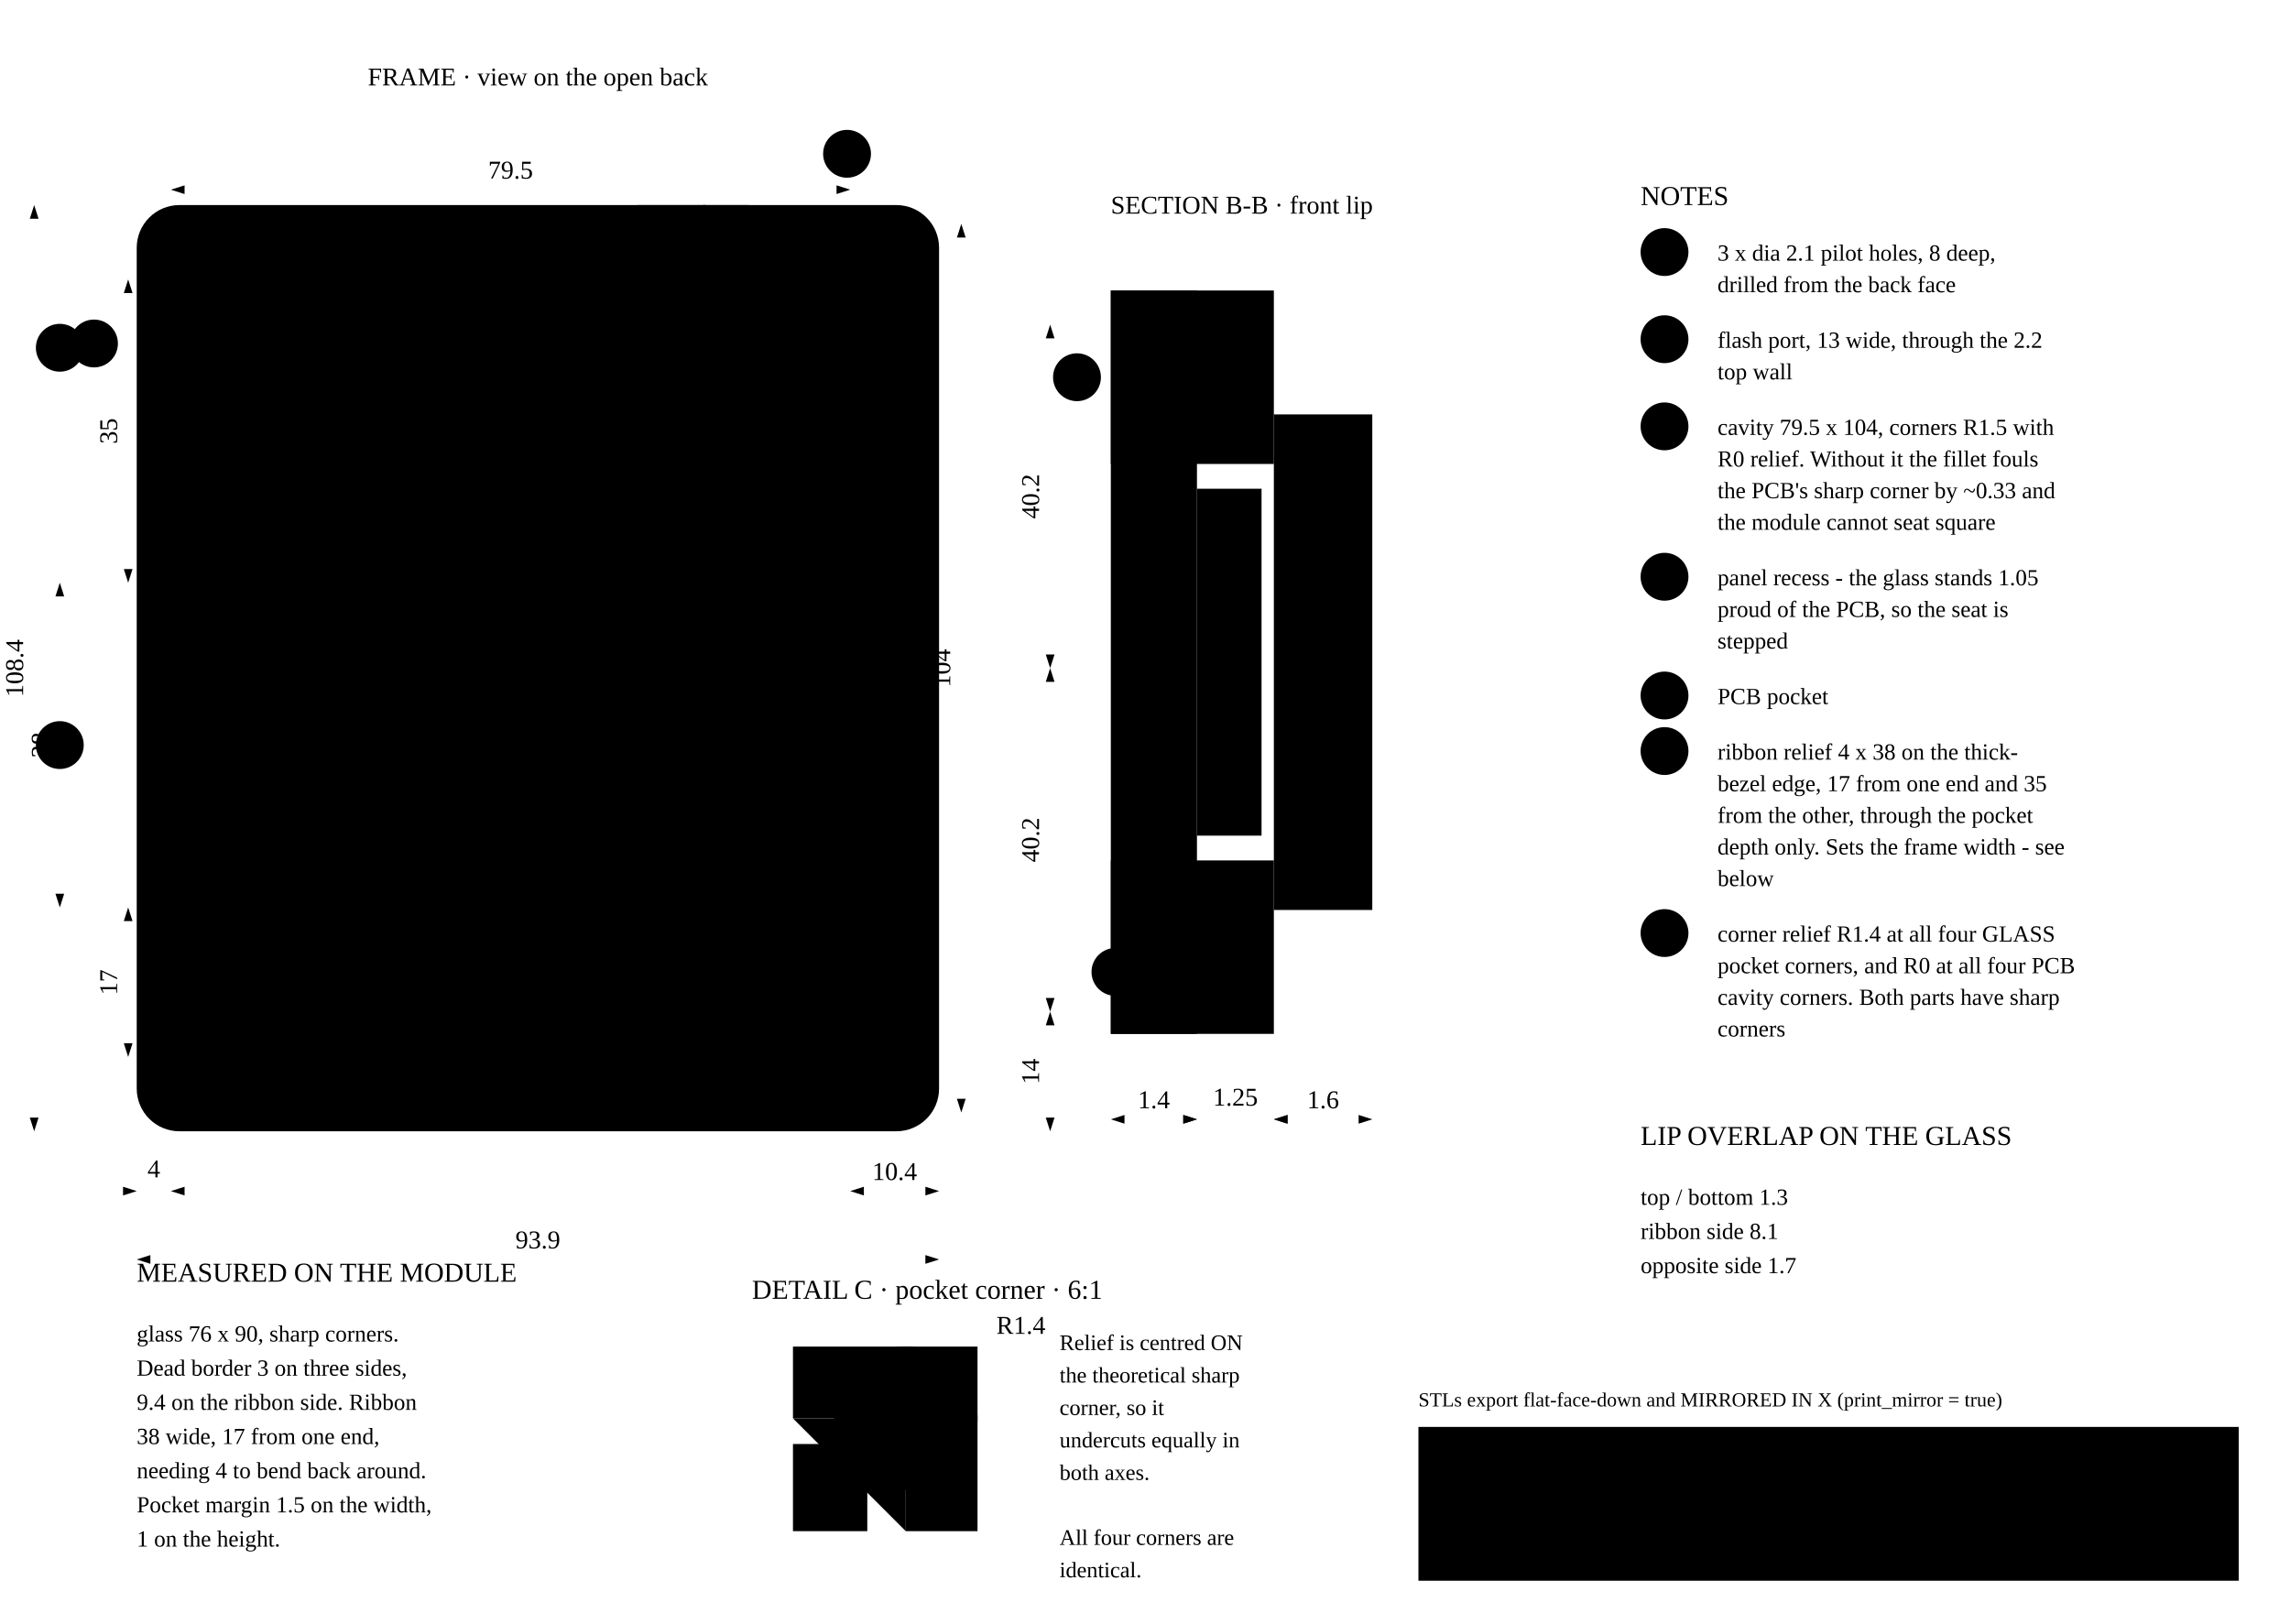
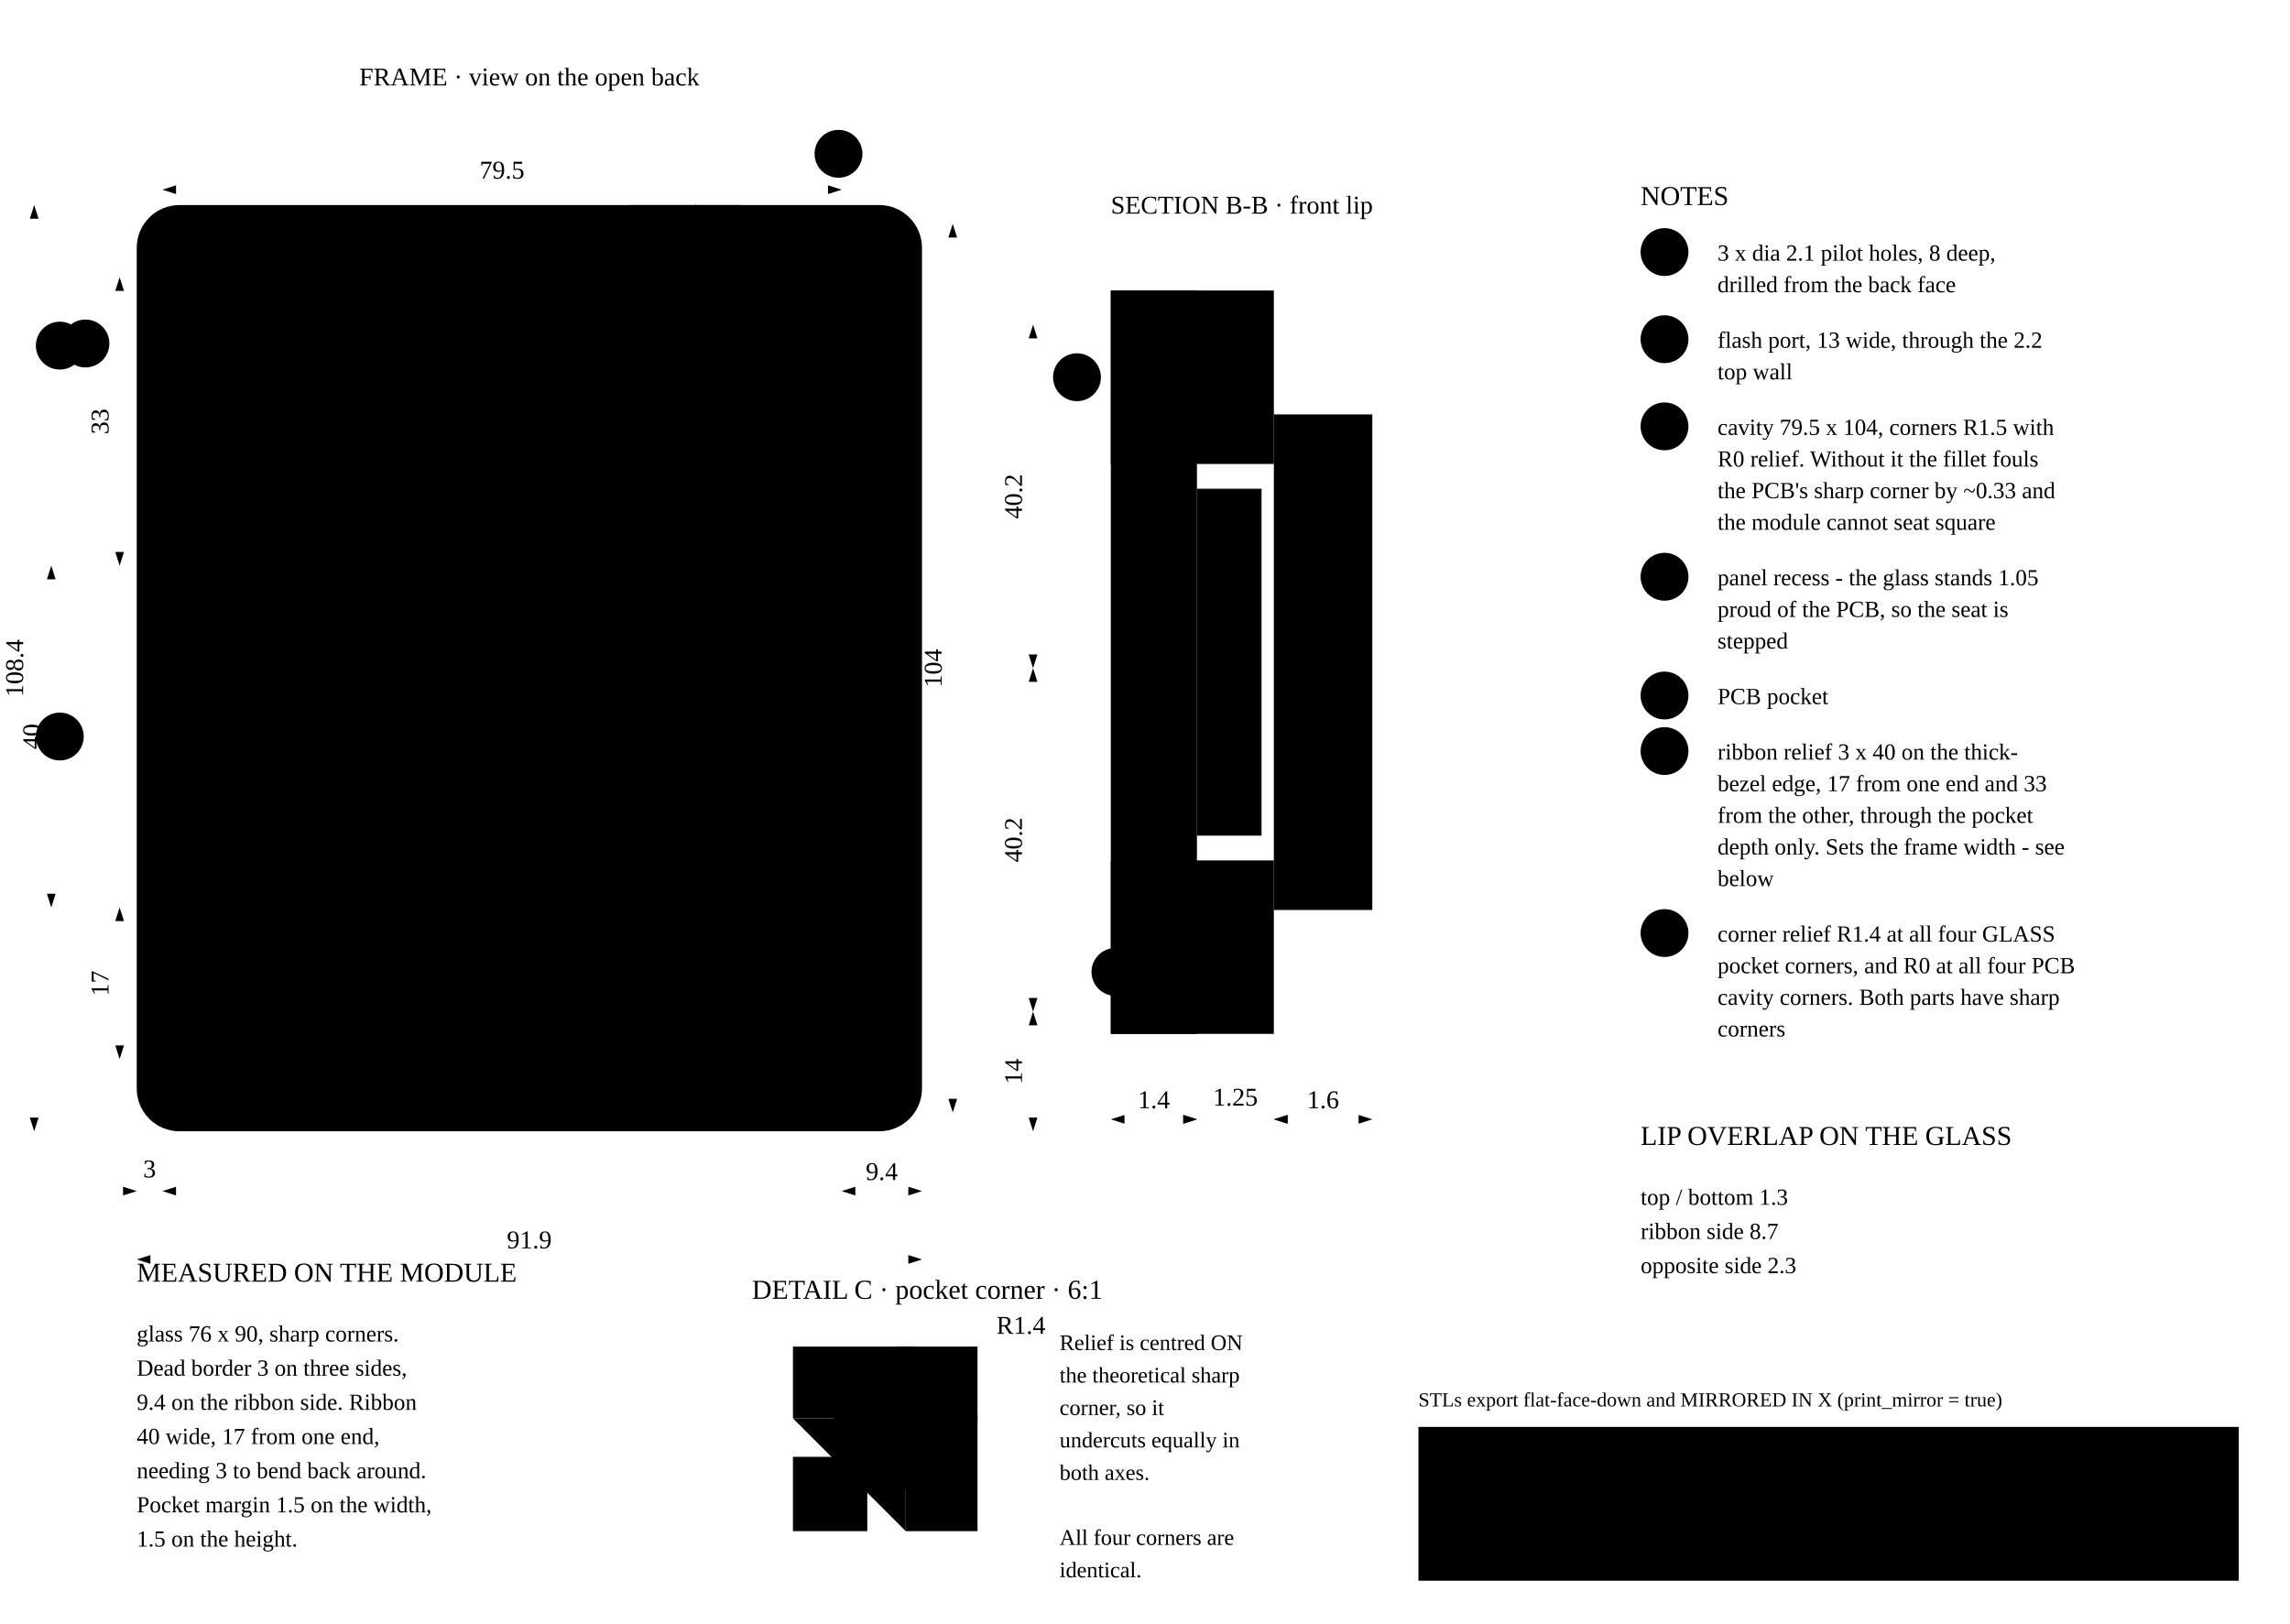
<svg xmlns="http://www.w3.org/2000/svg" class="dwg" width="1072" height="760" id="s4" viewBox="0 0 268 190" role="img">
-   <rect class="part" x="16.00" y="24.00" width="93.90" height="108.40" rx="5.00" />
-   <rect class="cut" x="29.85" y="34.50" width="66.20" height="87.40" rx="3.00" />
-   <rect class="hid" x="20.00" y="26.20" width="79.50" height="104.00" rx="1.50" />
-   <circle class="hid" cx="20.00" cy="130.20" r="0.00" />
-   <circle class="hid" cx="20.00" cy="26.20" r="0.00" />
-   <circle class="hid" cx="99.50" cy="130.20" r="0.00" />
-   <circle class="hid" cx="99.50" cy="26.20" r="0.00" />
-   <rect class="hid" x="21.00" y="32.70" width="77.50" height="91.00" rx="0.50" />
-   <circle class="hid" cx="21.00" cy="123.70" r="1.40" />
-   <circle class="hid" cx="21.00" cy="32.70" r="1.40" />
-   <circle class="hid" cx="98.50" cy="123.70" r="1.40" />
-   <circle class="hid" cx="98.50" cy="32.70" r="1.40" />
-   <rect class="cut" x="17.00" y="68.20" width="4.00" height="38.00" rx="0.00" />
-   <line class="ext" x1="21.00" y1="123.70" x2="13.80" y2="123.70" />
-   <line class="ext" x1="21.00" y1="106.20" x2="13.80" y2="106.20" />
-   <line class="dim" x1="15.00" y1="123.70" x2="15.00" y2="106.20" />
-   <path class="arrow" d="M15.00,123.70 L14.49,122.10 L15.51,122.10 Z" />
-   <path class="arrow" d="M15.00,106.20 L15.51,107.80 L14.49,107.80 Z" />
-   <text class="dimtxt" x="13.70" y="114.95" text-anchor="middle" font-size="3.0" transform="rotate(-90 13.70 114.95)">17</text>
-   <line class="ext" x1="17.00" y1="68.20" x2="5.80" y2="68.20" />
-   <line class="ext" x1="17.00" y1="106.20" x2="5.80" y2="106.20" />
-   <line class="dim" x1="7.00" y1="68.20" x2="7.00" y2="106.20" />
-   <path class="arrow" d="M7.00,68.20 L7.51,69.80 L6.49,69.80 Z" />
-   <path class="arrow" d="M7.00,106.20 L6.49,104.60 L7.51,104.60 Z" />
-   <text class="dimtxt" x="5.70" y="87.20" text-anchor="middle" font-size="3.0" transform="rotate(-90 5.70 87.20)">38</text>
-   <line class="ext" x1="21.00" y1="32.70" x2="13.80" y2="32.70" />
-   <line class="ext" x1="21.00" y1="68.20" x2="13.80" y2="68.20" />
-   <line class="dim" x1="15.00" y1="32.70" x2="15.00" y2="68.20" />
-   <path class="arrow" d="M15.00,32.70 L15.51,34.30 L14.49,34.30 Z" />
-   <path class="arrow" d="M15.00,68.20 L14.49,66.60 L15.51,66.60 Z" />
-   <text class="dimtxt" x="13.70" y="50.45" text-anchor="middle" font-size="3.0" transform="rotate(-90 13.70 50.45)">35</text>
-   <circle class="cut" cx="104.70" cy="118.40" r="1.05" />
-   <circle class="cut" cx="104.70" cy="78.20" r="1.05" />
-   <circle class="cut" cx="104.70" cy="38.00" r="1.05" />
-   <rect class="cut" x="74.63" y="24.00" width="13.00" height="2.20" rx="0.00" />
-   <text class="vlabel" x="62.95" y="10.00" text-anchor="middle" font-size="3.0">FRAME  ·  view on the open back</text>
+   <rect class="part" x="16.00" y="24.00" width="91.90" height="108.40" rx="5.00" />
+   <rect class="cut" x="29.45" y="34.50" width="65.00" height="87.40" rx="3.00" />
+   <rect class="hid" x="19.00" y="26.20" width="79.50" height="104.00" rx="1.50" />
+   <circle class="hid" cx="19.00" cy="130.20" r="0.00" />
+   <circle class="hid" cx="19.00" cy="26.20" r="0.00" />
+   <circle class="hid" cx="98.50" cy="130.20" r="0.00" />
+   <circle class="hid" cx="98.50" cy="26.20" r="0.00" />
+   <rect class="hid" x="20.00" y="32.45" width="77.50" height="91.50" rx="0.50" />
+   <circle class="hid" cx="20.00" cy="123.95" r="1.40" />
+   <circle class="hid" cx="20.00" cy="32.45" r="1.40" />
+   <circle class="hid" cx="97.50" cy="123.95" r="1.40" />
+   <circle class="hid" cx="97.50" cy="32.45" r="1.40" />
+   <rect class="cut" x="17.00" y="66.20" width="3.00" height="40.00" rx="0.00" />
+   <line class="ext" x1="20.00" y1="123.95" x2="12.80" y2="123.95" />
+   <line class="ext" x1="20.00" y1="106.20" x2="12.80" y2="106.20" />
+   <line class="dim" x1="14.00" y1="123.95" x2="14.00" y2="106.20" />
+   <path class="arrow" d="M14.00,123.95 L13.49,122.35 L14.51,122.35 Z" />
+   <path class="arrow" d="M14.00,106.20 L14.51,107.80 L13.49,107.80 Z" />
+   <text class="dimtxt" x="12.70" y="115.08" text-anchor="middle" font-size="3.0" transform="rotate(-90 12.70 115.08)">17</text>
+   <line class="ext" x1="17.00" y1="66.20" x2="4.80" y2="66.20" />
+   <line class="ext" x1="17.00" y1="106.20" x2="4.80" y2="106.20" />
+   <line class="dim" x1="6.00" y1="66.20" x2="6.00" y2="106.20" />
+   <path class="arrow" d="M6.00,66.20 L6.51,67.80 L5.49,67.80 Z" />
+   <path class="arrow" d="M6.00,106.20 L5.49,104.60 L6.51,104.60 Z" />
+   <text class="dimtxt" x="4.70" y="86.20" text-anchor="middle" font-size="3.0" transform="rotate(-90 4.70 86.20)">40</text>
+   <line class="ext" x1="20.00" y1="32.45" x2="12.80" y2="32.45" />
+   <line class="ext" x1="20.00" y1="66.20" x2="12.80" y2="66.20" />
+   <line class="dim" x1="14.00" y1="32.45" x2="14.00" y2="66.20" />
+   <path class="arrow" d="M14.00,32.45 L14.51,34.05 L13.49,34.05 Z" />
+   <path class="arrow" d="M14.00,66.20 L13.49,64.60 L14.51,64.60 Z" />
+   <text class="dimtxt" x="12.70" y="49.33" text-anchor="middle" font-size="3.0" transform="rotate(-90 12.70 49.33)">33</text>
+   <circle class="cut" cx="103.20" cy="118.40" r="1.05" />
+   <circle class="cut" cx="103.20" cy="78.20" r="1.05" />
+   <circle class="cut" cx="103.20" cy="38.00" r="1.05" />
+   <rect class="cut" x="73.63" y="24.00" width="13.00" height="2.20" rx="0.00" />
+   <text class="vlabel" x="61.95" y="10.00" text-anchor="middle" font-size="3.0">FRAME  ·  view on the open back</text>
  <line class="ext" x1="16.00" y1="132.40" x2="16.00" y2="148.60" />
-   <line class="ext" x1="109.90" y1="132.40" x2="109.90" y2="148.60" />
-   <line class="dim" x1="16.00" y1="147.40" x2="109.90" y2="147.40" />
+   <line class="ext" x1="107.90" y1="132.40" x2="107.90" y2="148.60" />
+   <line class="dim" x1="16.00" y1="147.40" x2="107.90" y2="147.40" />
  <path class="arrow" d="M16.00,147.40 L17.60,146.89 L17.60,147.91 Z" />
-   <path class="arrow" d="M109.90,147.40 L108.30,147.91 L108.30,146.89 Z" />
-   <text class="dimtxt" x="62.95" y="146.10" text-anchor="middle" font-size="3.0">93.9</text>
+   <path class="arrow" d="M107.90,147.40 L106.30,147.91 L106.30,146.89 Z" />
+   <text class="dimtxt" x="61.95" y="146.10" text-anchor="middle" font-size="3.0">91.9</text>
  <line class="ext" x1="16.00" y1="24.00" x2="2.80" y2="24.00" />
  <line class="ext" x1="16.00" y1="132.40" x2="2.80" y2="132.40" />
  <line class="dim" x1="4.00" y1="24.00" x2="4.00" y2="132.40" />
  <path class="arrow" d="M4.00,24.00 L4.51,25.60 L3.49,25.60 Z" />
  <path class="arrow" d="M4.00,132.40 L3.49,130.80 L4.51,130.80 Z" />
  <text class="dimtxt" x="2.70" y="78.20" text-anchor="middle" font-size="3.0" transform="rotate(-90 2.70 78.20)">108.4</text>
-   <line class="ext" x1="20.00" y1="26.20" x2="20.00" y2="21.00" />
-   <line class="ext" x1="99.50" y1="26.20" x2="99.50" y2="21.00" />
-   <line class="dim" x1="20.00" y1="22.20" x2="99.50" y2="22.20" />
-   <path class="arrow" d="M20.00,22.20 L21.60,21.69 L21.60,22.71 Z" />
-   <path class="arrow" d="M99.50,22.20 L97.90,22.71 L97.90,21.69 Z" />
-   <text class="dimtxt" x="59.75" y="20.90" text-anchor="middle" font-size="3.0">79.5</text>
-   <line class="ext" x1="99.50" y1="26.20" x2="113.70" y2="26.20" />
-   <line class="ext" x1="99.50" y1="130.20" x2="113.70" y2="130.20" />
-   <line class="dim" x1="112.50" y1="26.20" x2="112.50" y2="130.20" />
-   <path class="arrow" d="M112.50,26.20 L113.01,27.80 L111.99,27.80 Z" />
-   <path class="arrow" d="M112.50,130.20 L111.99,128.60 L113.01,128.60 Z" />
-   <text class="dimtxt" x="111.20" y="78.20" text-anchor="middle" font-size="3.0" transform="rotate(-90 111.20 78.20)">104</text>
+   <line class="ext" x1="19.00" y1="26.20" x2="19.00" y2="21.00" />
+   <line class="ext" x1="98.50" y1="26.20" x2="98.50" y2="21.00" />
+   <line class="dim" x1="19.00" y1="22.20" x2="98.50" y2="22.20" />
+   <path class="arrow" d="M19.00,22.20 L20.60,21.69 L20.60,22.71 Z" />
+   <path class="arrow" d="M98.50,22.20 L96.90,22.71 L96.90,21.69 Z" />
+   <text class="dimtxt" x="58.75" y="20.90" text-anchor="middle" font-size="3.0">79.5</text>
+   <line class="ext" x1="98.50" y1="26.20" x2="112.70" y2="26.20" />
+   <line class="ext" x1="98.50" y1="130.20" x2="112.70" y2="130.20" />
+   <line class="dim" x1="111.50" y1="26.20" x2="111.50" y2="130.20" />
+   <path class="arrow" d="M111.50,26.20 L112.01,27.80 L110.99,27.80 Z" />
+   <path class="arrow" d="M111.50,130.20 L110.99,128.60 L112.01,128.60 Z" />
+   <text class="dimtxt" x="110.20" y="78.20" text-anchor="middle" font-size="3.0" transform="rotate(-90 110.20 78.20)">104</text>
  <line class="ext" x1="16.00" y1="130.20" x2="16.00" y2="140.60" />
-   <line class="ext" x1="20.00" y1="130.20" x2="20.00" y2="140.60" />
-   <line class="dim" x1="16.00" y1="139.40" x2="20.00" y2="139.40" />
+   <line class="ext" x1="19.00" y1="130.20" x2="19.00" y2="140.60" />
+   <line class="dim" x1="16.00" y1="139.40" x2="19.00" y2="139.40" />
  <line class="dim" x1="12.00" y1="139.40" x2="16.00" y2="139.40" />
-   <line class="dim" x1="20.00" y1="139.40" x2="24.00" y2="139.40" />
+   <line class="dim" x1="19.00" y1="139.40" x2="23.00" y2="139.40" />
  <path class="arrow" d="M16.00,139.40 L14.40,139.91 L14.40,138.89 Z" />
-   <path class="arrow" d="M20.00,139.40 L21.60,138.89 L21.60,139.91 Z" />
-   <text class="dimtxt" x="18.00" y="137.80" text-anchor="middle" font-size="3.0">4</text>
-   <line class="ext" x1="99.50" y1="130.20" x2="99.50" y2="140.60" />
-   <line class="ext" x1="109.90" y1="130.20" x2="109.90" y2="140.60" />
-   <line class="dim" x1="99.50" y1="139.40" x2="109.90" y2="139.40" />
-   <path class="arrow" d="M99.50,139.40 L101.10,138.89 L101.10,139.91 Z" />
-   <path class="arrow" d="M109.90,139.40 L108.30,139.91 L108.30,138.89 Z" />
-   <text class="dimtxt" x="104.70" y="138.10" text-anchor="middle" font-size="3.0">10.4</text>
-   <line class="ext" x1="104.70" y1="38.00" x2="124.10" y2="38.00" />
-   <line class="ext" x1="104.70" y1="78.20" x2="124.10" y2="78.20" />
-   <line class="dim" x1="122.90" y1="38.00" x2="122.90" y2="78.20" />
-   <path class="arrow" d="M122.90,38.00 L123.41,39.60 L122.39,39.60 Z" />
-   <path class="arrow" d="M122.90,78.20 L122.39,76.60 L123.41,76.60 Z" />
-   <text class="dimtxt" x="121.60" y="58.10" text-anchor="middle" font-size="3.0" transform="rotate(-90 121.60 58.10)">40.2</text>
-   <line class="ext" x1="104.70" y1="78.20" x2="124.10" y2="78.20" />
-   <line class="ext" x1="104.70" y1="118.40" x2="124.10" y2="118.40" />
-   <line class="dim" x1="122.90" y1="78.20" x2="122.90" y2="118.40" />
-   <path class="arrow" d="M122.90,78.20 L123.41,79.80 L122.39,79.80 Z" />
-   <path class="arrow" d="M122.90,118.40 L122.39,116.80 L123.41,116.80 Z" />
-   <text class="dimtxt" x="121.60" y="98.30" text-anchor="middle" font-size="3.0" transform="rotate(-90 121.60 98.30)">40.2</text>
-   <line class="ext" x1="104.70" y1="118.40" x2="124.10" y2="118.40" />
-   <line class="ext" x1="104.70" y1="132.40" x2="124.10" y2="132.40" />
-   <line class="dim" x1="122.90" y1="118.40" x2="122.90" y2="132.40" />
-   <path class="arrow" d="M122.90,118.40 L123.41,120.00 L122.39,120.00 Z" />
-   <path class="arrow" d="M122.90,132.40 L122.39,130.80 L123.41,130.80 Z" />
-   <text class="dimtxt" x="121.60" y="125.40" text-anchor="middle" font-size="3.0" transform="rotate(-90 121.60 125.40)">14</text>
-   <line class="dim" x1="104.70" y1="38.00" x2="95.70" y2="31.00" />
-   <path class="arrow" d="M104.70,38.00 L103.12,37.42 L103.75,36.61 Z" />
-   <circle class="balloon" cx="95.70" cy="31.00" r="2.80" />
-   <text class="baltxt" x="95.70" y="32.15" text-anchor="middle" font-size="3.1">1</text>
-   <line class="dim" x1="81.13" y1="25.00" x2="99.13" y2="18.00" />
-   <path class="arrow" d="M81.13,25.00 L82.44,23.94 L82.81,24.90 Z" />
-   <circle class="balloon" cx="99.13" cy="18.00" r="2.80" />
-   <text class="baltxt" x="99.13" y="19.15" text-anchor="middle" font-size="3.1">2</text>
-   <line class="dim" x1="18.90" y1="48.20" x2="11.00" y2="40.20" />
-   <path class="arrow" d="M18.90,48.20 L17.41,47.42 L18.14,46.70 Z" />
-   <circle class="balloon" cx="11.00" cy="40.20" r="2.80" />
-   <text class="baltxt" x="11.00" y="41.35" text-anchor="middle" font-size="3.1">3</text>
+   <path class="arrow" d="M19.00,139.40 L20.60,138.89 L20.60,139.91 Z" />
+   <text class="dimtxt" x="17.50" y="137.80" text-anchor="middle" font-size="3.0">3</text>
+   <line class="ext" x1="98.50" y1="130.20" x2="98.50" y2="140.60" />
+   <line class="ext" x1="107.90" y1="130.20" x2="107.90" y2="140.60" />
+   <line class="dim" x1="98.50" y1="139.40" x2="107.90" y2="139.40" />
+   <path class="arrow" d="M98.50,139.40 L100.10,138.89 L100.10,139.91 Z" />
+   <path class="arrow" d="M107.90,139.40 L106.30,139.91 L106.30,138.89 Z" />
+   <text class="dimtxt" x="103.20" y="138.10" text-anchor="middle" font-size="3.0">9.4</text>
+   <line class="ext" x1="103.20" y1="38.00" x2="122.10" y2="38.00" />
+   <line class="ext" x1="103.20" y1="78.20" x2="122.10" y2="78.20" />
+   <line class="dim" x1="120.90" y1="38.00" x2="120.90" y2="78.20" />
+   <path class="arrow" d="M120.90,38.00 L121.41,39.60 L120.39,39.60 Z" />
+   <path class="arrow" d="M120.90,78.20 L120.39,76.60 L121.41,76.60 Z" />
+   <text class="dimtxt" x="119.60" y="58.10" text-anchor="middle" font-size="3.0" transform="rotate(-90 119.60 58.10)">40.2</text>
+   <line class="ext" x1="103.20" y1="78.20" x2="122.10" y2="78.20" />
+   <line class="ext" x1="103.20" y1="118.40" x2="122.10" y2="118.40" />
+   <line class="dim" x1="120.90" y1="78.20" x2="120.90" y2="118.40" />
+   <path class="arrow" d="M120.90,78.20 L121.41,79.80 L120.39,79.80 Z" />
+   <path class="arrow" d="M120.90,118.40 L120.39,116.80 L121.41,116.80 Z" />
+   <text class="dimtxt" x="119.60" y="98.30" text-anchor="middle" font-size="3.0" transform="rotate(-90 119.60 98.30)">40.2</text>
+   <line class="ext" x1="103.20" y1="118.40" x2="122.10" y2="118.40" />
+   <line class="ext" x1="103.20" y1="132.40" x2="122.10" y2="132.40" />
+   <line class="dim" x1="120.90" y1="118.40" x2="120.90" y2="132.40" />
+   <path class="arrow" d="M120.90,118.40 L121.41,120.00 L120.39,120.00 Z" />
+   <path class="arrow" d="M120.90,132.40 L120.39,130.80 L121.41,130.80 Z" />
+   <text class="dimtxt" x="119.60" y="125.40" text-anchor="middle" font-size="3.0" transform="rotate(-90 119.60 125.40)">14</text>
+   <line class="dim" x1="103.20" y1="38.00" x2="94.20" y2="31.00" />
+   <path class="arrow" d="M103.20,38.00 L101.62,37.42 L102.25,36.61 Z" />
+   <circle class="balloon" cx="94.20" cy="31.00" r="2.80" />
+   <text class="baltxt" x="94.20" y="32.15" text-anchor="middle" font-size="3.1">1</text>
+   <line class="dim" x1="80.13" y1="25.00" x2="98.13" y2="18.00" />
+   <path class="arrow" d="M80.13,25.00 L81.44,23.94 L81.81,24.90 Z" />
+   <circle class="balloon" cx="98.13" cy="18.00" r="2.80" />
+   <text class="baltxt" x="98.13" y="19.15" text-anchor="middle" font-size="3.1">2</text>
+   <line class="dim" x1="17.90" y1="48.20" x2="10.00" y2="40.20" />
+   <path class="arrow" d="M17.90,48.20 L16.41,47.42 L17.14,46.70 Z" />
+   <circle class="balloon" cx="10.00" cy="40.20" r="2.80" />
+   <text class="baltxt" x="10.00" y="41.35" text-anchor="middle" font-size="3.1">3</text>
  <rect class="part" x="130.00" y="34.00" width="10.08" height="87.00" rx="0.00" />
  <g class="hatch" clip-path="url(#c73504)">
    <clipPath id="c73504">
      <rect x="130.00" y="34.00" width="10.08" height="87.00" />
    </clipPath>
    <line class="hl" x1="43.00" y1="121.00" x2="130.00" y2="34.00" />
    <line class="hl" x1="44.60" y1="121.00" x2="131.60" y2="34.00" />
    <line class="hl" x1="46.20" y1="121.00" x2="133.20" y2="34.00" />
    <line class="hl" x1="47.80" y1="121.00" x2="134.80" y2="34.00" />
    <line class="hl" x1="49.40" y1="121.00" x2="136.40" y2="34.00" />
    <line class="hl" x1="51.00" y1="121.00" x2="138.00" y2="34.00" />
    <line class="hl" x1="52.60" y1="121.00" x2="139.60" y2="34.00" />
    <line class="hl" x1="54.20" y1="121.00" x2="141.20" y2="34.00" />
    <line class="hl" x1="55.80" y1="121.00" x2="142.80" y2="34.00" />
    <line class="hl" x1="57.40" y1="121.00" x2="144.40" y2="34.00" />
    <line class="hl" x1="59.00" y1="121.00" x2="146.00" y2="34.00" />
    <line class="hl" x1="60.60" y1="121.00" x2="147.60" y2="34.00" />
    <line class="hl" x1="62.20" y1="121.00" x2="149.20" y2="34.00" />
    <line class="hl" x1="63.80" y1="121.00" x2="150.80" y2="34.00" />
    <line class="hl" x1="65.40" y1="121.00" x2="152.40" y2="34.00" />
    <line class="hl" x1="67.00" y1="121.00" x2="154.00" y2="34.00" />
    <line class="hl" x1="68.60" y1="121.00" x2="155.60" y2="34.00" />
    <line class="hl" x1="70.20" y1="121.00" x2="157.20" y2="34.00" />
    <line class="hl" x1="71.80" y1="121.00" x2="158.80" y2="34.00" />
    <line class="hl" x1="73.40" y1="121.00" x2="160.40" y2="34.00" />
    <line class="hl" x1="75.00" y1="121.00" x2="162.00" y2="34.00" />
    <line class="hl" x1="76.60" y1="121.00" x2="163.60" y2="34.00" />
    <line class="hl" x1="78.20" y1="121.00" x2="165.20" y2="34.00" />
    <line class="hl" x1="79.80" y1="121.00" x2="166.80" y2="34.00" />
    <line class="hl" x1="81.40" y1="121.00" x2="168.40" y2="34.00" />
    <line class="hl" x1="83.00" y1="121.00" x2="170.00" y2="34.00" />
    <line class="hl" x1="84.60" y1="121.00" x2="171.60" y2="34.00" />
    <line class="hl" x1="86.20" y1="121.00" x2="173.20" y2="34.00" />
    <line class="hl" x1="87.80" y1="121.00" x2="174.80" y2="34.00" />
    <line class="hl" x1="89.40" y1="121.00" x2="176.40" y2="34.00" />
    <line class="hl" x1="91.00" y1="121.00" x2="178.00" y2="34.00" />
    <line class="hl" x1="92.60" y1="121.00" x2="179.60" y2="34.00" />
    <line class="hl" x1="94.20" y1="121.00" x2="181.20" y2="34.00" />
    <line class="hl" x1="95.80" y1="121.00" x2="182.80" y2="34.00" />
    <line class="hl" x1="97.40" y1="121.00" x2="184.40" y2="34.00" />
    <line class="hl" x1="99.00" y1="121.00" x2="186.00" y2="34.00" />
    <line class="hl" x1="100.60" y1="121.00" x2="187.60" y2="34.00" />
    <line class="hl" x1="102.20" y1="121.00" x2="189.20" y2="34.00" />
    <line class="hl" x1="103.80" y1="121.00" x2="190.80" y2="34.00" />
    <line class="hl" x1="105.40" y1="121.00" x2="192.40" y2="34.00" />
    <line class="hl" x1="107.00" y1="121.00" x2="194.00" y2="34.00" />
    <line class="hl" x1="108.60" y1="121.00" x2="195.60" y2="34.00" />
    <line class="hl" x1="110.20" y1="121.00" x2="197.20" y2="34.00" />
    <line class="hl" x1="111.80" y1="121.00" x2="198.80" y2="34.00" />
    <line class="hl" x1="113.40" y1="121.00" x2="200.40" y2="34.00" />
    <line class="hl" x1="115.00" y1="121.00" x2="202.00" y2="34.00" />
    <line class="hl" x1="116.60" y1="121.00" x2="203.60" y2="34.00" />
    <line class="hl" x1="118.20" y1="121.00" x2="205.20" y2="34.00" />
    <line class="hl" x1="119.80" y1="121.00" x2="206.80" y2="34.00" />
    <line class="hl" x1="121.40" y1="121.00" x2="208.40" y2="34.00" />
    <line class="hl" x1="123.00" y1="121.00" x2="210.00" y2="34.00" />
    <line class="hl" x1="124.60" y1="121.00" x2="211.60" y2="34.00" />
    <line class="hl" x1="126.20" y1="121.00" x2="213.20" y2="34.00" />
    <line class="hl" x1="127.80" y1="121.00" x2="214.80" y2="34.00" />
    <line class="hl" x1="129.40" y1="121.00" x2="216.40" y2="34.00" />
    <line class="hl" x1="131.00" y1="121.00" x2="218.00" y2="34.00" />
    <line class="hl" x1="132.60" y1="121.00" x2="219.60" y2="34.00" />
    <line class="hl" x1="134.20" y1="121.00" x2="221.20" y2="34.00" />
    <line class="hl" x1="135.80" y1="121.00" x2="222.80" y2="34.00" />
    <line class="hl" x1="137.40" y1="121.00" x2="224.40" y2="34.00" />
    <line class="hl" x1="139.00" y1="121.00" x2="226.00" y2="34.00" />
  </g>
  <rect class="part" x="130.00" y="34.00" width="19.08" height="20.30" rx="0.00" />
  <g class="hatch" clip-path="url(#c45890)">
    <clipPath id="c45890">
      <rect x="130.00" y="34.00" width="19.08" height="20.30" />
    </clipPath>
    <line class="hl" x1="109.70" y1="54.30" x2="130.00" y2="34.00" />
    <line class="hl" x1="111.30" y1="54.30" x2="131.60" y2="34.00" />
    <line class="hl" x1="112.90" y1="54.30" x2="133.20" y2="34.00" />
    <line class="hl" x1="114.50" y1="54.30" x2="134.80" y2="34.00" />
    <line class="hl" x1="116.10" y1="54.30" x2="136.40" y2="34.00" />
    <line class="hl" x1="117.70" y1="54.30" x2="138.00" y2="34.00" />
    <line class="hl" x1="119.30" y1="54.30" x2="139.60" y2="34.00" />
    <line class="hl" x1="120.90" y1="54.30" x2="141.20" y2="34.00" />
    <line class="hl" x1="122.50" y1="54.30" x2="142.80" y2="34.00" />
    <line class="hl" x1="124.10" y1="54.30" x2="144.40" y2="34.00" />
    <line class="hl" x1="125.70" y1="54.30" x2="146.00" y2="34.00" />
    <line class="hl" x1="127.30" y1="54.30" x2="147.60" y2="34.00" />
    <line class="hl" x1="128.90" y1="54.30" x2="149.20" y2="34.00" />
    <line class="hl" x1="130.50" y1="54.30" x2="150.80" y2="34.00" />
    <line class="hl" x1="132.10" y1="54.30" x2="152.40" y2="34.00" />
    <line class="hl" x1="133.70" y1="54.30" x2="154.00" y2="34.00" />
    <line class="hl" x1="135.30" y1="54.30" x2="155.60" y2="34.00" />
    <line class="hl" x1="136.90" y1="54.30" x2="157.20" y2="34.00" />
    <line class="hl" x1="138.50" y1="54.30" x2="158.80" y2="34.00" />
    <line class="hl" x1="140.10" y1="54.30" x2="160.40" y2="34.00" />
    <line class="hl" x1="141.70" y1="54.30" x2="162.00" y2="34.00" />
    <line class="hl" x1="143.30" y1="54.30" x2="163.60" y2="34.00" />
    <line class="hl" x1="144.90" y1="54.30" x2="165.20" y2="34.00" />
    <line class="hl" x1="146.50" y1="54.30" x2="166.80" y2="34.00" />
    <line class="hl" x1="148.10" y1="54.30" x2="168.40" y2="34.00" />
  </g>
  <rect class="part" x="130.00" y="100.70" width="19.08" height="20.30" rx="0.00" />
  <g class="hatch" clip-path="url(#c59930)">
    <clipPath id="c59930">
      <rect x="130.00" y="100.70" width="19.08" height="20.30" />
    </clipPath>
    <line class="hl" x1="109.70" y1="121.00" x2="130.00" y2="100.70" />
    <line class="hl" x1="111.30" y1="121.00" x2="131.60" y2="100.70" />
    <line class="hl" x1="112.90" y1="121.00" x2="133.20" y2="100.70" />
    <line class="hl" x1="114.50" y1="121.00" x2="134.80" y2="100.70" />
    <line class="hl" x1="116.10" y1="121.00" x2="136.40" y2="100.70" />
    <line class="hl" x1="117.70" y1="121.00" x2="138.00" y2="100.70" />
    <line class="hl" x1="119.30" y1="121.00" x2="139.60" y2="100.70" />
    <line class="hl" x1="120.90" y1="121.00" x2="141.20" y2="100.70" />
    <line class="hl" x1="122.50" y1="121.00" x2="142.80" y2="100.70" />
    <line class="hl" x1="124.10" y1="121.00" x2="144.40" y2="100.70" />
    <line class="hl" x1="125.70" y1="121.00" x2="146.00" y2="100.70" />
    <line class="hl" x1="127.30" y1="121.00" x2="147.60" y2="100.70" />
    <line class="hl" x1="128.90" y1="121.00" x2="149.20" y2="100.70" />
    <line class="hl" x1="130.50" y1="121.00" x2="150.80" y2="100.70" />
    <line class="hl" x1="132.10" y1="121.00" x2="152.40" y2="100.70" />
    <line class="hl" x1="133.70" y1="121.00" x2="154.00" y2="100.70" />
    <line class="hl" x1="135.30" y1="121.00" x2="155.60" y2="100.70" />
    <line class="hl" x1="136.90" y1="121.00" x2="157.20" y2="100.70" />
    <line class="hl" x1="138.50" y1="121.00" x2="158.80" y2="100.70" />
    <line class="hl" x1="140.10" y1="121.00" x2="160.40" y2="100.70" />
    <line class="hl" x1="141.70" y1="121.00" x2="162.00" y2="100.70" />
    <line class="hl" x1="143.30" y1="121.00" x2="163.60" y2="100.70" />
    <line class="hl" x1="144.90" y1="121.00" x2="165.20" y2="100.70" />
    <line class="hl" x1="146.50" y1="121.00" x2="166.80" y2="100.70" />
    <line class="hl" x1="148.10" y1="121.00" x2="168.40" y2="100.70" />
  </g>
  <rect class="glass" x="140.08" y="57.20" width="7.56" height="40.60" rx="0.00" />
  <rect class="pcb" x="149.08" y="48.50" width="11.52" height="58.00" rx="0.00" />
  <text class="vlabel" x="130.00" y="25.00" text-anchor="start" font-size="3.0">SECTION B-B  ·  front lip</text>
  <line class="ext" x1="130.00" y1="121.00" x2="130.00" y2="132.20" />
  <line class="ext" x1="140.08" y1="121.00" x2="140.08" y2="132.20" />
  <line class="dim" x1="130.00" y1="131.00" x2="140.08" y2="131.00" />
  <path class="arrow" d="M130.00,131.00 L131.60,130.49 L131.60,131.51 Z" />
  <path class="arrow" d="M140.08,131.00 L138.48,131.51 L138.48,130.49 Z" />
  <text class="dimtxt" x="135.04" y="129.70" text-anchor="middle" font-size="3.0">1.4</text>
  <line class="ext" x1="140.08" y1="121.00" x2="140.08" y2="132.20" />
  <line class="ext" x1="149.08" y1="121.00" x2="149.08" y2="132.20" />
  <line class="dim" x1="140.08" y1="131.00" x2="149.08" y2="131.00" />
  <line class="dim" x1="136.08" y1="131.00" x2="140.08" y2="131.00" />
  <line class="dim" x1="149.08" y1="131.00" x2="153.08" y2="131.00" />
  <path class="arrow" d="M140.08,131.00 L138.48,131.51 L138.48,130.49 Z" />
  <path class="arrow" d="M149.08,131.00 L150.68,130.49 L150.68,131.51 Z" />
  <text class="dimtxt" x="144.58" y="129.40" text-anchor="middle" font-size="3.0">1.25</text>
  <line class="ext" x1="149.08" y1="121.00" x2="149.08" y2="132.20" />
  <line class="ext" x1="160.60" y1="121.00" x2="160.60" y2="132.20" />
  <line class="dim" x1="149.08" y1="131.00" x2="160.60" y2="131.00" />
  <path class="arrow" d="M149.08,131.00 L150.68,130.49 L150.68,131.51 Z" />
  <path class="arrow" d="M160.60,131.00 L159.00,131.51 L159.00,130.49 Z" />
  <text class="dimtxt" x="154.84" y="129.70" text-anchor="middle" font-size="3.0">1.6</text>
  <line class="dim" x1="135.04" y1="52.85" x2="126.04" y2="44.15" />
  <path class="arrow" d="M135.04,52.85 L133.53,52.11 L134.25,51.37 Z" />
  <circle class="balloon" cx="126.04" cy="44.15" r="2.80" />
  <text class="baltxt" x="126.04" y="45.30" text-anchor="middle" font-size="3.1">4</text>
  <line class="dim" x1="139.54" y1="105.05" x2="130.54" y2="113.75" />
  <path class="arrow" d="M139.54,105.05 L138.75,106.53 L138.03,105.79 Z" />
  <circle class="balloon" cx="130.54" cy="113.75" r="2.80" />
  <text class="baltxt" x="130.54" y="114.90" text-anchor="middle" font-size="3.1">5</text>
-   <line class="dim" x1="19.00" y1="87.20" x2="7.00" y2="87.20" />
-   <path class="arrow" d="M19.00,87.20 L17.40,87.71 L17.40,86.69 Z" />
-   <circle class="balloon" cx="7.00" cy="87.20" r="2.80" />
-   <text class="baltxt" x="7.00" y="88.35" text-anchor="middle" font-size="3.1">6</text>
-   <line class="dim" x1="21.00" y1="32.70" x2="7.00" y2="40.70" />
-   <path class="arrow" d="M21.00,32.70 L19.86,33.94 L19.36,33.05 Z" />
-   <circle class="balloon" cx="7.00" cy="40.70" r="2.80" />
-   <text class="baltxt" x="7.00" y="41.85" text-anchor="middle" font-size="3.1">7</text>
+   <line class="dim" x1="18.50" y1="86.20" x2="7.00" y2="86.20" />
+   <path class="arrow" d="M18.50,86.20 L16.90,86.71 L16.90,85.69 Z" />
+   <circle class="balloon" cx="7.00" cy="86.20" r="2.80" />
+   <text class="baltxt" x="7.00" y="87.35" text-anchor="middle" font-size="3.1">6</text>
+   <line class="dim" x1="20.00" y1="32.45" x2="7.00" y2="40.45" />
+   <path class="arrow" d="M20.00,32.45 L18.91,33.72 L18.37,32.85 Z" />
+   <circle class="balloon" cx="7.00" cy="40.45" r="2.80" />
+   <text class="baltxt" x="7.00" y="41.60" text-anchor="middle" font-size="3.1">7</text>
  <text class="vlabel" x="192.00" y="24.00" text-anchor="start" font-size="3.2">NOTES</text>
  <circle class="balloon" cx="194.80" cy="29.50" r="2.80" />
  <text class="baltxt" x="194.80" y="30.65" text-anchor="middle" font-size="3.1">1</text>
  <text class="note" x="201.00" y="30.50" text-anchor="start" font-size="2.7">3 x dia 2.1 pilot holes, 8 deep,</text>
  <text class="note" x="201.00" y="34.20" text-anchor="start" font-size="2.7">drilled from the back face</text>
  <circle class="balloon" cx="194.80" cy="39.70" r="2.80" />
  <text class="baltxt" x="194.80" y="40.85" text-anchor="middle" font-size="3.1">2</text>
  <text class="note" x="201.00" y="40.70" text-anchor="start" font-size="2.7">flash port, 13 wide, through the 2.2</text>
  <text class="note" x="201.00" y="44.40" text-anchor="start" font-size="2.7">top wall</text>
  <circle class="balloon" cx="194.80" cy="49.90" r="2.80" />
  <text class="baltxt" x="194.80" y="51.05" text-anchor="middle" font-size="3.1">3</text>
  <text class="note" x="201.00" y="50.90" text-anchor="start" font-size="2.7">cavity 79.5 x 104, corners R1.5 with</text>
  <text class="note" x="201.00" y="54.60" text-anchor="start" font-size="2.7">R0 relief. Without it the fillet fouls</text>
  <text class="note" x="201.00" y="58.30" text-anchor="start" font-size="2.7">the PCB's sharp corner by ~0.33 and</text>
  <text class="note" x="201.00" y="62.00" text-anchor="start" font-size="2.7">the module cannot seat square</text>
  <circle class="balloon" cx="194.80" cy="67.50" r="2.80" />
  <text class="baltxt" x="194.80" y="68.65" text-anchor="middle" font-size="3.1">4</text>
  <text class="note" x="201.00" y="68.50" text-anchor="start" font-size="2.7">panel recess - the glass stands 1.05</text>
  <text class="note" x="201.00" y="72.20" text-anchor="start" font-size="2.7">proud of the PCB, so the seat is</text>
  <text class="note" x="201.00" y="75.90" text-anchor="start" font-size="2.7">stepped</text>
  <circle class="balloon" cx="194.80" cy="81.40" r="2.80" />
  <text class="baltxt" x="194.80" y="82.55" text-anchor="middle" font-size="3.1">5</text>
  <text class="note" x="201.00" y="82.40" text-anchor="start" font-size="2.7">PCB pocket</text>
  <circle class="balloon" cx="194.80" cy="87.90" r="2.80" />
  <text class="baltxt" x="194.80" y="89.05" text-anchor="middle" font-size="3.1">6</text>
-   <text class="note" x="201.00" y="88.90" text-anchor="start" font-size="2.7">ribbon relief 4 x 38 on the thick-</text>
-   <text class="note" x="201.00" y="92.60" text-anchor="start" font-size="2.7">bezel edge, 17 from one end and 35</text>
+   <text class="note" x="201.00" y="88.90" text-anchor="start" font-size="2.7">ribbon relief 3 x 40 on the thick-</text>
+   <text class="note" x="201.00" y="92.60" text-anchor="start" font-size="2.7">bezel edge, 17 from one end and 33</text>
  <text class="note" x="201.00" y="96.30" text-anchor="start" font-size="2.7">from the other, through the pocket</text>
  <text class="note" x="201.00" y="100.00" text-anchor="start" font-size="2.7">depth only. Sets the frame width - see</text>
  <text class="note" x="201.00" y="103.70" text-anchor="start" font-size="2.7">below</text>
  <circle class="balloon" cx="194.80" cy="109.20" r="2.80" />
  <text class="baltxt" x="194.80" y="110.35" text-anchor="middle" font-size="3.1">7</text>
  <text class="note" x="201.00" y="110.20" text-anchor="start" font-size="2.7">corner relief R1.4 at all four GLASS</text>
  <text class="note" x="201.00" y="113.90" text-anchor="start" font-size="2.7">pocket corners, and R0 at all four PCB</text>
  <text class="note" x="201.00" y="117.60" text-anchor="start" font-size="2.7">cavity corners. Both parts have sharp</text>
  <text class="note" x="201.00" y="121.30" text-anchor="start" font-size="2.7">corners</text>
  <text class="vlabel" x="192.00" y="134.00" text-anchor="start" font-size="3.2">LIP OVERLAP ON THE GLASS</text>
  <text class="note" x="192.00" y="141.00" text-anchor="start" font-size="2.7">top / bottom   1.3</text>
-   <text class="note" x="192.00" y="145.00" text-anchor="start" font-size="2.7">ribbon side    8.1</text>
-   <text class="note" x="192.00" y="149.00" text-anchor="start" font-size="2.7">opposite side  1.7</text>
+   <text class="note" x="192.00" y="145.00" text-anchor="start" font-size="2.7">ribbon side    8.7</text>
+   <text class="note" x="192.00" y="149.00" text-anchor="start" font-size="2.7">opposite side  2.3</text>
  <text class="vlabel" x="16.00" y="150.00" text-anchor="start" font-size="3.2">MEASURED ON THE MODULE</text>
  <text class="note" x="16.00" y="157.00" text-anchor="start" font-size="2.7">glass 76 x 90, sharp corners.</text>
  <text class="note" x="16.00" y="161.00" text-anchor="start" font-size="2.7">Dead border 3 on three sides,</text>
  <text class="note" x="16.00" y="165.00" text-anchor="start" font-size="2.7">9.4 on the ribbon side. Ribbon</text>
-   <text class="note" x="16.00" y="169.00" text-anchor="start" font-size="2.7">38 wide, 17 from one end,</text>
-   <text class="note" x="16.00" y="173.00" text-anchor="start" font-size="2.7">needing 4 to bend back around.</text>
+   <text class="note" x="16.00" y="169.00" text-anchor="start" font-size="2.7">40 wide, 17 from one end,</text>
+   <text class="note" x="16.00" y="173.00" text-anchor="start" font-size="2.7">needing 3 to bend back around.</text>
  <text class="note" x="16.00" y="177.00" text-anchor="start" font-size="2.7">Pocket margin 1.5 on the width,</text>
-   <text class="note" x="16.00" y="181.00" text-anchor="start" font-size="2.7">1 on the height.</text>
+   <text class="note" x="16.00" y="181.00" text-anchor="start" font-size="2.7">1.5 on the height.</text>
  <text class="vlabel" x="88.00" y="152.00" text-anchor="start" font-size="3.2">DETAIL C  ·  pocket corner  ·  6:1</text>
  <rect class="part" x="106.00" y="157.60" width="8.40" height="21.60" rx="0.00" />
  <rect class="part" x="92.80" y="157.60" width="13.20" height="8.40" rx="0.00" />
  <path class="cut" d="M92.80,166.00 L103.00,166.00 A3.00,3.00 0 0 0 106.00,169.00 L106.00,179.20" />
  <circle class="cut" cx="106.00" cy="166.00" r="8.40" />
-   <rect class="glass" x="92.80" y="169.00" width="8.70" height="10.20" rx="0.00" />
+   <rect class="glass" x="92.80" y="170.50" width="8.70" height="8.70" rx="0.00" />
  <text class="cmp" x="98.08" y="173.92" text-anchor="middle" font-size="2.5">glass</text>
  <line class="dim" x1="112.05" y1="159.95" x2="115.40" y2="155.10" />
  <path class="arrow" d="M112.05,159.95 L112.54,158.34 L113.38,158.93 Z" />
  <text class="note" x="116.60" y="156.10" text-anchor="start" font-size="3.0">R1.4</text>
  <text class="note" x="124.00" y="158.00" text-anchor="start" font-size="2.6">Relief is centred ON</text>
  <text class="note" x="124.00" y="161.80" text-anchor="start" font-size="2.6">the theoretical sharp</text>
  <text class="note" x="124.00" y="165.60" text-anchor="start" font-size="2.6">corner, so it</text>
  <text class="note" x="124.00" y="169.40" text-anchor="start" font-size="2.6">undercuts equally in</text>
  <text class="note" x="124.00" y="173.20" text-anchor="start" font-size="2.6">both axes.</text>
  <text class="note" x="124.00" y="177.00" text-anchor="start" font-size="2.6" />
  <text class="note" x="124.00" y="180.80" text-anchor="start" font-size="2.6">All four corners are</text>
  <text class="note" x="124.00" y="184.60" text-anchor="start" font-size="2.6">identical.</text>
  <text class="note" x="124.00" y="188.40" text-anchor="start" font-size="2.6" />
  <text class="note" x="166.00" y="164.60" text-anchor="start" font-size="2.35">STLs export flat-face-down and MIRRORED IN X (print_mirror = true)</text>
  <rect class="tbframe" x="166.00" y="167.00" width="96.00" height="18.00" rx="0.00" />
  <line class="tbrule" x1="166.00" y1="176.00" x2="262.00" y2="176.00" />
  <line class="tbrule" x1="218.80" y1="176.00" x2="218.80" y2="185.00" />
  <line class="tbrule" x1="240.88" y1="176.00" x2="240.88" y2="185.00" />
  <text class="tbname" x="168.00" y="173.12" text-anchor="start" font-size="3.6">FRAME</text>
  <text class="tbmeta" x="168.00" y="182.30" text-anchor="start" font-size="2.4">UNITS mm · SCALE 1:1</text>
  <text class="tbmeta" x="221.20" y="182.30" text-anchor="start" font-size="2.4">SHEET 4/8</text>
  <text class="tbmeta" x="242.80" y="182.30" text-anchor="start" font-size="2.4">REV E</text>
</svg>
